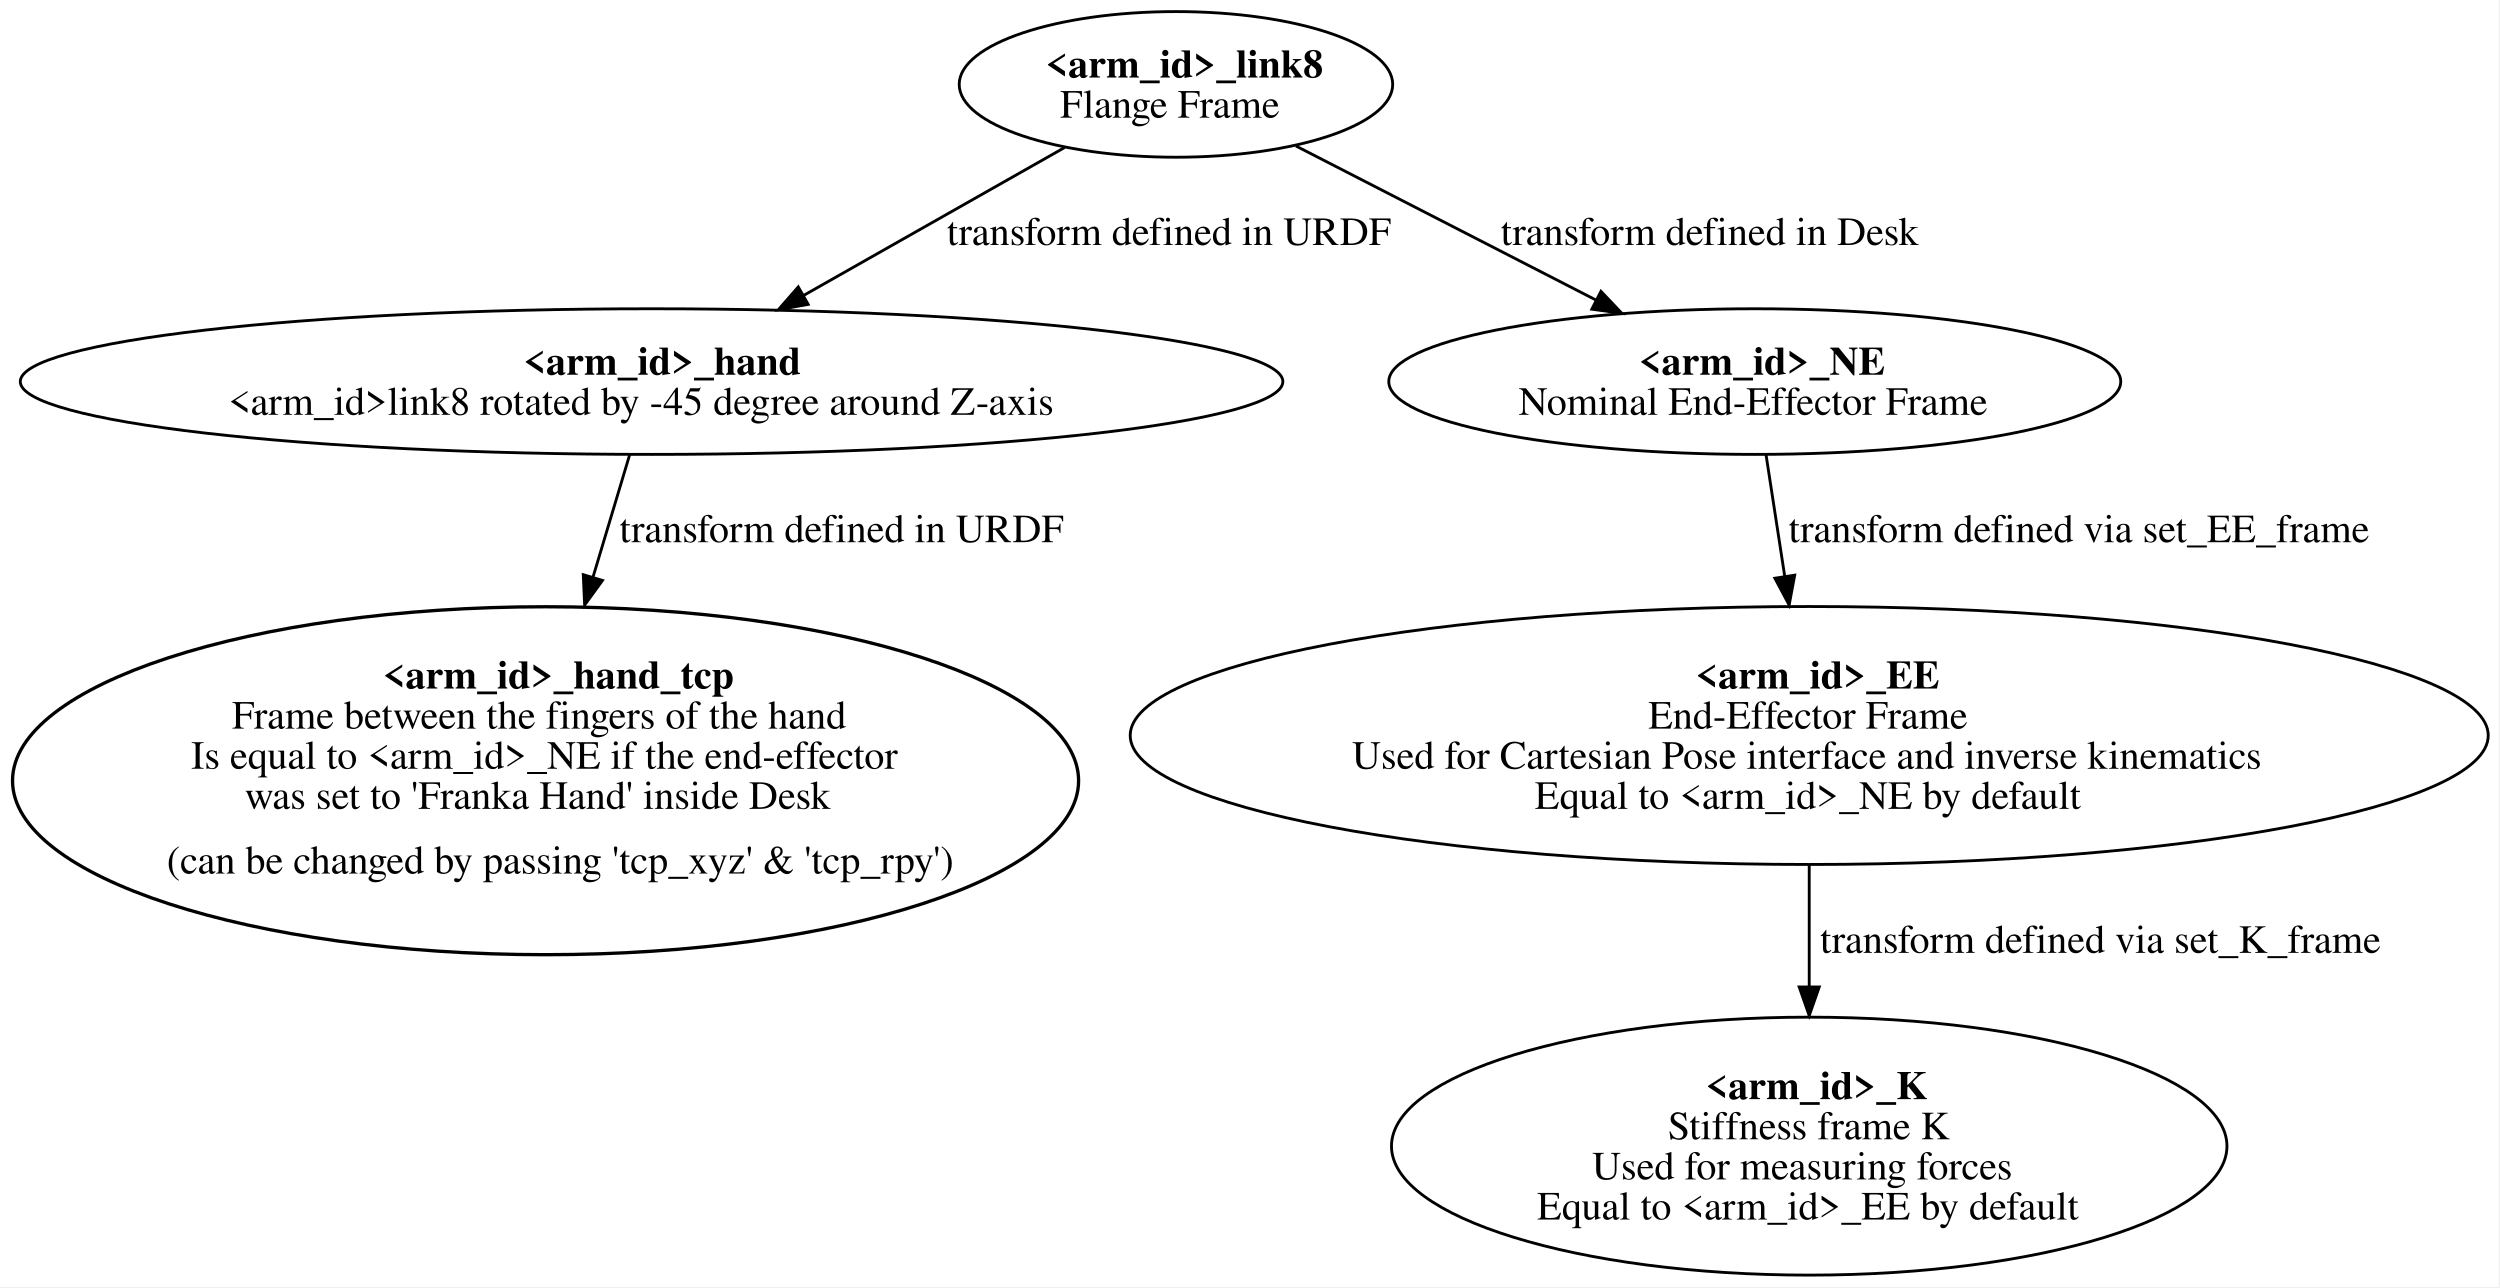
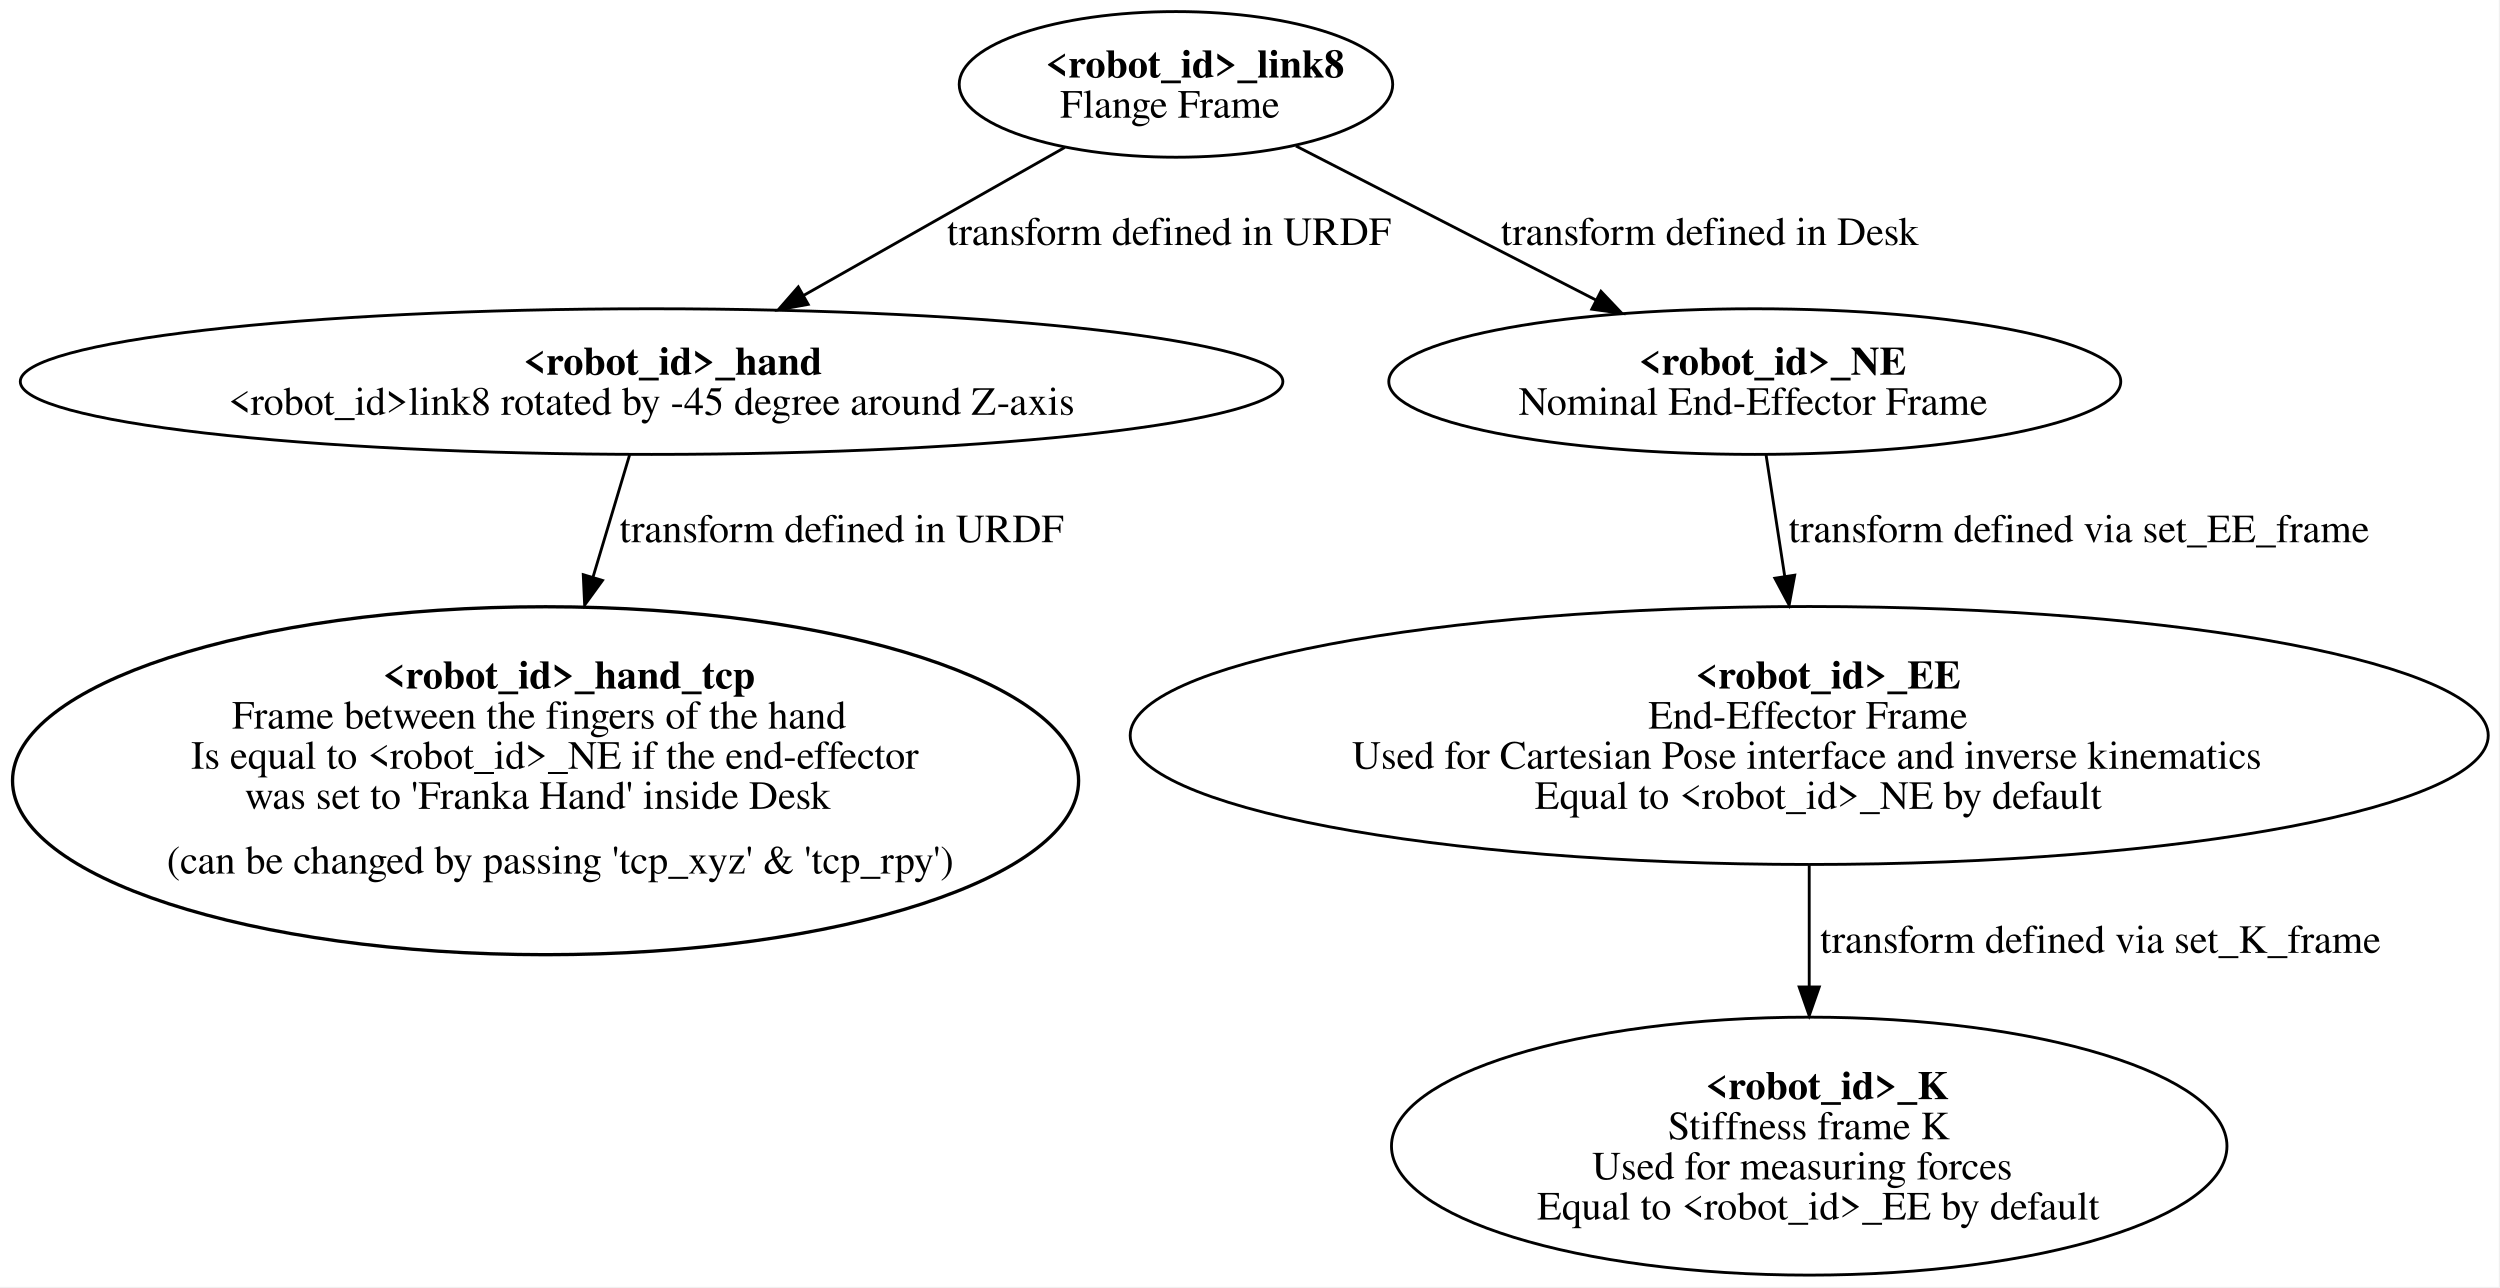
<svg xmlns="http://www.w3.org/2000/svg" width="872pt" height="449pt" viewBox="0.00 0.00 872.28 449.24" version="1.1" id="svg4812">
  <defs id="defs4816" />
  <g id="graph0" class="graph" transform="scale(1 1) rotate(0) translate(4 445.2427)">
    <polygon stroke="transparent" points="-4,4 -4,-445.243 868.285,-445.243 868.285,4 " id="polygon4698" transform="translate(-0.3415461,-0.1446939)" style="fill:#ffffff" />
    <g id="node1" class="node">
      <ellipse fill="none" stroke="#000000" cx="406.3" cy="-415.787" rx="75.642" ry="25.412" id="ellipse4702" />
-       <text text-anchor="start" x="360.687" y="-418.187" font-family="Times,serif" font-weight="bold" font-size="14.00" fill="#000000" id="text4704">&lt;arm_id&gt;_link8</text>
+       <text text-anchor="start" x="360.687" y="-418.187" font-family="Times,serif" font-weight="bold" font-size="14.00" fill="#000000" id="text4704">&lt;robot_id&gt;_link8</text>
      <text text-anchor="start" x="365.868" y="-404.187" font-family="Times,serif" font-size="14.00" fill="#000000" id="text4706"> Flange Frame</text>
    </g>
    <g id="node2" class="node">
      <ellipse fill="none" stroke="#000000" cx="223.3" cy="-312.075" rx="220.312" ry="25.412" id="ellipse4711" />
-       <text text-anchor="start" x="178.47" y="-314.475" font-family="Times,serif" font-weight="bold" font-size="14.00" fill="#000000" id="text4713">&lt;arm_id&gt;_hand</text>
-       <text text-anchor="start" x="75.45" y="-300.475" font-family="Times,serif" font-size="14.00" fill="#000000" id="text4715"> &lt;arm_id&gt;link8 rotated by -45 degree around Z-axis </text>
+       <text text-anchor="start" x="178.47" y="-314.475" font-family="Times,serif" font-weight="bold" font-size="14.00" fill="#000000" id="text4713">&lt;robot_id&gt;_hand</text>
+       <text text-anchor="start" x="75.45" y="-300.475" font-family="Times,serif" font-size="14.00" fill="#000000" id="text4715"> &lt;robot_id&gt;link8 rotated by -45 degree around Z-axis </text>
    </g>
    <g id="edge1" class="edge">
      <path fill="none" stroke="#000000" d="M367.491,-393.792C340.963,-378.758 305.471,-358.644 276.339,-342.134" id="path4720" />
      <polygon fill="#000000" stroke="#000000" points="277.945,-339.021 267.519,-337.135 274.493,-345.111 277.945,-339.021" id="polygon4722" />
      <text text-anchor="middle" x="403.863" y="-359.731" font-family="Times,serif" font-size="14.00" fill="#000000" id="text4724">transform defined in URDF</text>
    </g>
    <g id="node4" class="node">
      <ellipse fill="none" stroke="#000000" cx="608.3" cy="-312.075" rx="127.723" ry="25.412" id="ellipse4729" />
-       <text text-anchor="start" x="567.748" y="-314.475" font-family="Times,serif" font-weight="bold" font-size="14.00" fill="#000000" id="text4731">&lt;arm_id&gt;_NE</text>
+       <text text-anchor="start" x="567.748" y="-314.475" font-family="Times,serif" font-weight="bold" font-size="14.00" fill="#000000" id="text4731">&lt;robot_id&gt;_NE</text>
      <text text-anchor="start" x="525.889" y="-300.475" font-family="Times,serif" font-size="14.00" fill="#000000" id="text4733">Nominal End-Effector Frame</text>
    </g>
    <g id="edge3" class="edge">
      <path fill="none" stroke="#000000" d="M448.155,-394.298C478.47,-378.733 519.763,-357.532 552.825,-340.558" id="path4738" />
      <polygon fill="#000000" stroke="#000000" points="554.618,-343.571 561.916,-335.89 551.421,-337.344 554.618,-343.571" id="polygon4740" />
      <text text-anchor="middle" x="592.58" y="-359.731" font-family="Times,serif" font-size="14.00" fill="#000000" id="text4742">transform defined in Desk</text>
    </g>
    <g id="node3" class="node">
      <ellipse cx="186.3" cy="-172.781" rx="186.02" ry="60.714" id="ellipse4747" style="fill:none;stroke:#000000;stroke-width:1.161" />
-       <text x="129.417" y="-204.964" font-weight="bold" font-size="14.00" id="text4749" text-anchor="start" font-family="Times,serif" fill="#000000">&lt;arm_id&gt;_hand_tcp</text>
+       <text x="129.417" y="-204.964" font-weight="bold" font-size="14.00" id="text4749" text-anchor="start" font-family="Times,serif" fill="#000000">&lt;robot_id&gt;_hand_tcp</text>
      <text x="76.87" y="-190.964" font-size="14.00" id="text4751" text-anchor="start" font-family="Times,serif" fill="#000000"> Frame between the fingers of the hand</text>
-       <text x="62.566" y="-176.964" font-size="14.00" id="text4753" text-anchor="start" font-family="Times,serif" fill="#000000">Is equal to &lt;arm_id&gt;_NE if the end-effector</text>
+       <text x="62.566" y="-176.964" font-size="14.00" id="text4753" text-anchor="start" font-family="Times,serif" fill="#000000">Is equal to &lt;robot_id&gt;_NE if the end-effector</text>
      <text x="81.337" y="-162.964" font-size="14.00" id="text4755" text-anchor="start" font-family="Times,serif" fill="#000000">was set to 'Franka Hand' inside Desk</text>
      <text xml:space="preserve" style="font-style:normal;font-weight:normal;font-size:30.016px;line-height:1.25;font-family:sans-serif;letter-spacing:0px;word-spacing:0px;fill:#000000;fill-opacity:1;stroke:none;stroke-width:0.75" x="170.432" y="-85.295" id="text4822">
        <tspan id="tspan4820" x="170.432" y="-58.738" style="stroke-width:0.75" />
      </text>
      <text style="font-size:14px;font-family:Times, serif;text-anchor:start;fill:#000000;stroke-width:1" x="54.1" y="-140.382" font-size="14.00" id="text4755-3">(can be changed by passing 'tcp_xyz' &amp; 'tcp_rpy')</text>
    </g>
    <g id="edge2" class="edge">
      <path fill="none" stroke="#000000" d="M215.634,-286.484C211.918,-274.08 207.302,-258.671 202.84,-243.775" id="path4760" />
      <polygon fill="#000000" stroke="#000000" points="206.163,-242.673 199.94,-234.098 199.457,-244.681 206.163,-242.673" id="polygon4762" />
      <text text-anchor="middle" x="289.613" y="-256.019" font-family="Times,serif" font-size="14.00" fill="#000000" id="text4764"> transform defined in URDF</text>
    </g>
    <g id="node5" class="node">
      <ellipse fill="none" stroke="#000000" cx="627.3" cy="-188.565" rx="236.969" ry="45.011" id="ellipse4769" />
-       <text text-anchor="start" x="587.525" y="-204.964" font-family="Times,serif" font-weight="bold" font-size="14.00" fill="#000000" id="text4771">&lt;arm_id&gt;_EE</text>
+       <text text-anchor="start" x="587.525" y="-204.964" font-family="Times,serif" font-weight="bold" font-size="14.00" fill="#000000" id="text4771">&lt;robot_id&gt;_EE</text>
      <text text-anchor="start" x="571.135" y="-190.964" font-family="Times,serif" font-size="14.00" fill="#000000" id="text4773">End-Effector Frame</text>
      <text text-anchor="start" x="467.727" y="-176.964" font-family="Times,serif" font-size="14.00" fill="#000000" id="text4775">Used for Cartesian Pose interface and inverse kinematics</text>
-       <text text-anchor="start" x="531.538" y="-162.964" font-family="Times,serif" font-size="14.00" fill="#000000" id="text4777">Equal to &lt;arm_id&gt;_NE by default</text>
+       <text text-anchor="start" x="531.538" y="-162.964" font-family="Times,serif" font-size="14.00" fill="#000000" id="text4777">Equal to &lt;robot_id&gt;_NE by default</text>
    </g>
    <g id="edge4" class="edge">
      <path fill="none" stroke="#000000" d="M612.237,-286.484C614.127,-274.198 616.47,-258.964 618.741,-244.201" id="path4782" />
      <polygon fill="#000000" stroke="#000000" points="622.234,-244.513 620.296,-234.098 615.316,-243.449 622.234,-244.513" id="polygon4784" />
      <text text-anchor="middle" x="721.452" y="-256.019" font-family="Times,serif" font-size="14.00" fill="#000000" id="text4786">  transform defined via set_EE_frame</text>
    </g>
    <g id="node6" class="node">
      <ellipse fill="none" stroke="#000000" cx="627.3" cy="-45.255" rx="145.786" ry="45.011" id="ellipse4791" />
-       <text text-anchor="start" x="591.024" y="-61.655" font-family="Times,serif" font-weight="bold" font-size="14.00" fill="#000000" id="text4793">&lt;arm_id&gt;_K</text>
+       <text text-anchor="start" x="591.024" y="-61.655" font-family="Times,serif" font-weight="bold" font-size="14.00" fill="#000000" id="text4793">&lt;robot_id&gt;_K</text>
      <text text-anchor="start" x="577.932" y="-47.655" font-family="Times,serif" font-size="14.00" fill="#000000" id="text4795">Stiffness frame K</text>
      <text text-anchor="start" x="551.501" y="-33.655" font-family="Times,serif" font-size="14.00" fill="#000000" id="text4797"> Used for measuring forces</text>
-       <text text-anchor="start" x="532.315" y="-19.655" font-family="Times,serif" font-size="14.00" fill="#000000" id="text4799">Equal to &lt;arm_id&gt;_EE by default</text>
+       <text text-anchor="start" x="532.315" y="-19.655" font-family="Times,serif" font-size="14.00" fill="#000000" id="text4799">Equal to &lt;robot_id&gt;_EE by default</text>
    </g>
    <g id="edge5" class="edge">
      <path fill="none" stroke="#000000" d="M627.3,-143.22C627.3,-129.759 627.3,-114.859 627.3,-100.827" id="path4804" />
      <polygon fill="#000000" stroke="#000000" points="630.8,-100.796 627.3,-90.796 623.8,-100.796 630.8,-100.796" id="polygon4806" />
      <text text-anchor="middle" x="728.953" y="-112.71" font-family="Times,serif" font-size="14.00" fill="#000000" id="text4808">  transform defined via set_K_frame</text>
    </g>
  </g>
</svg>
